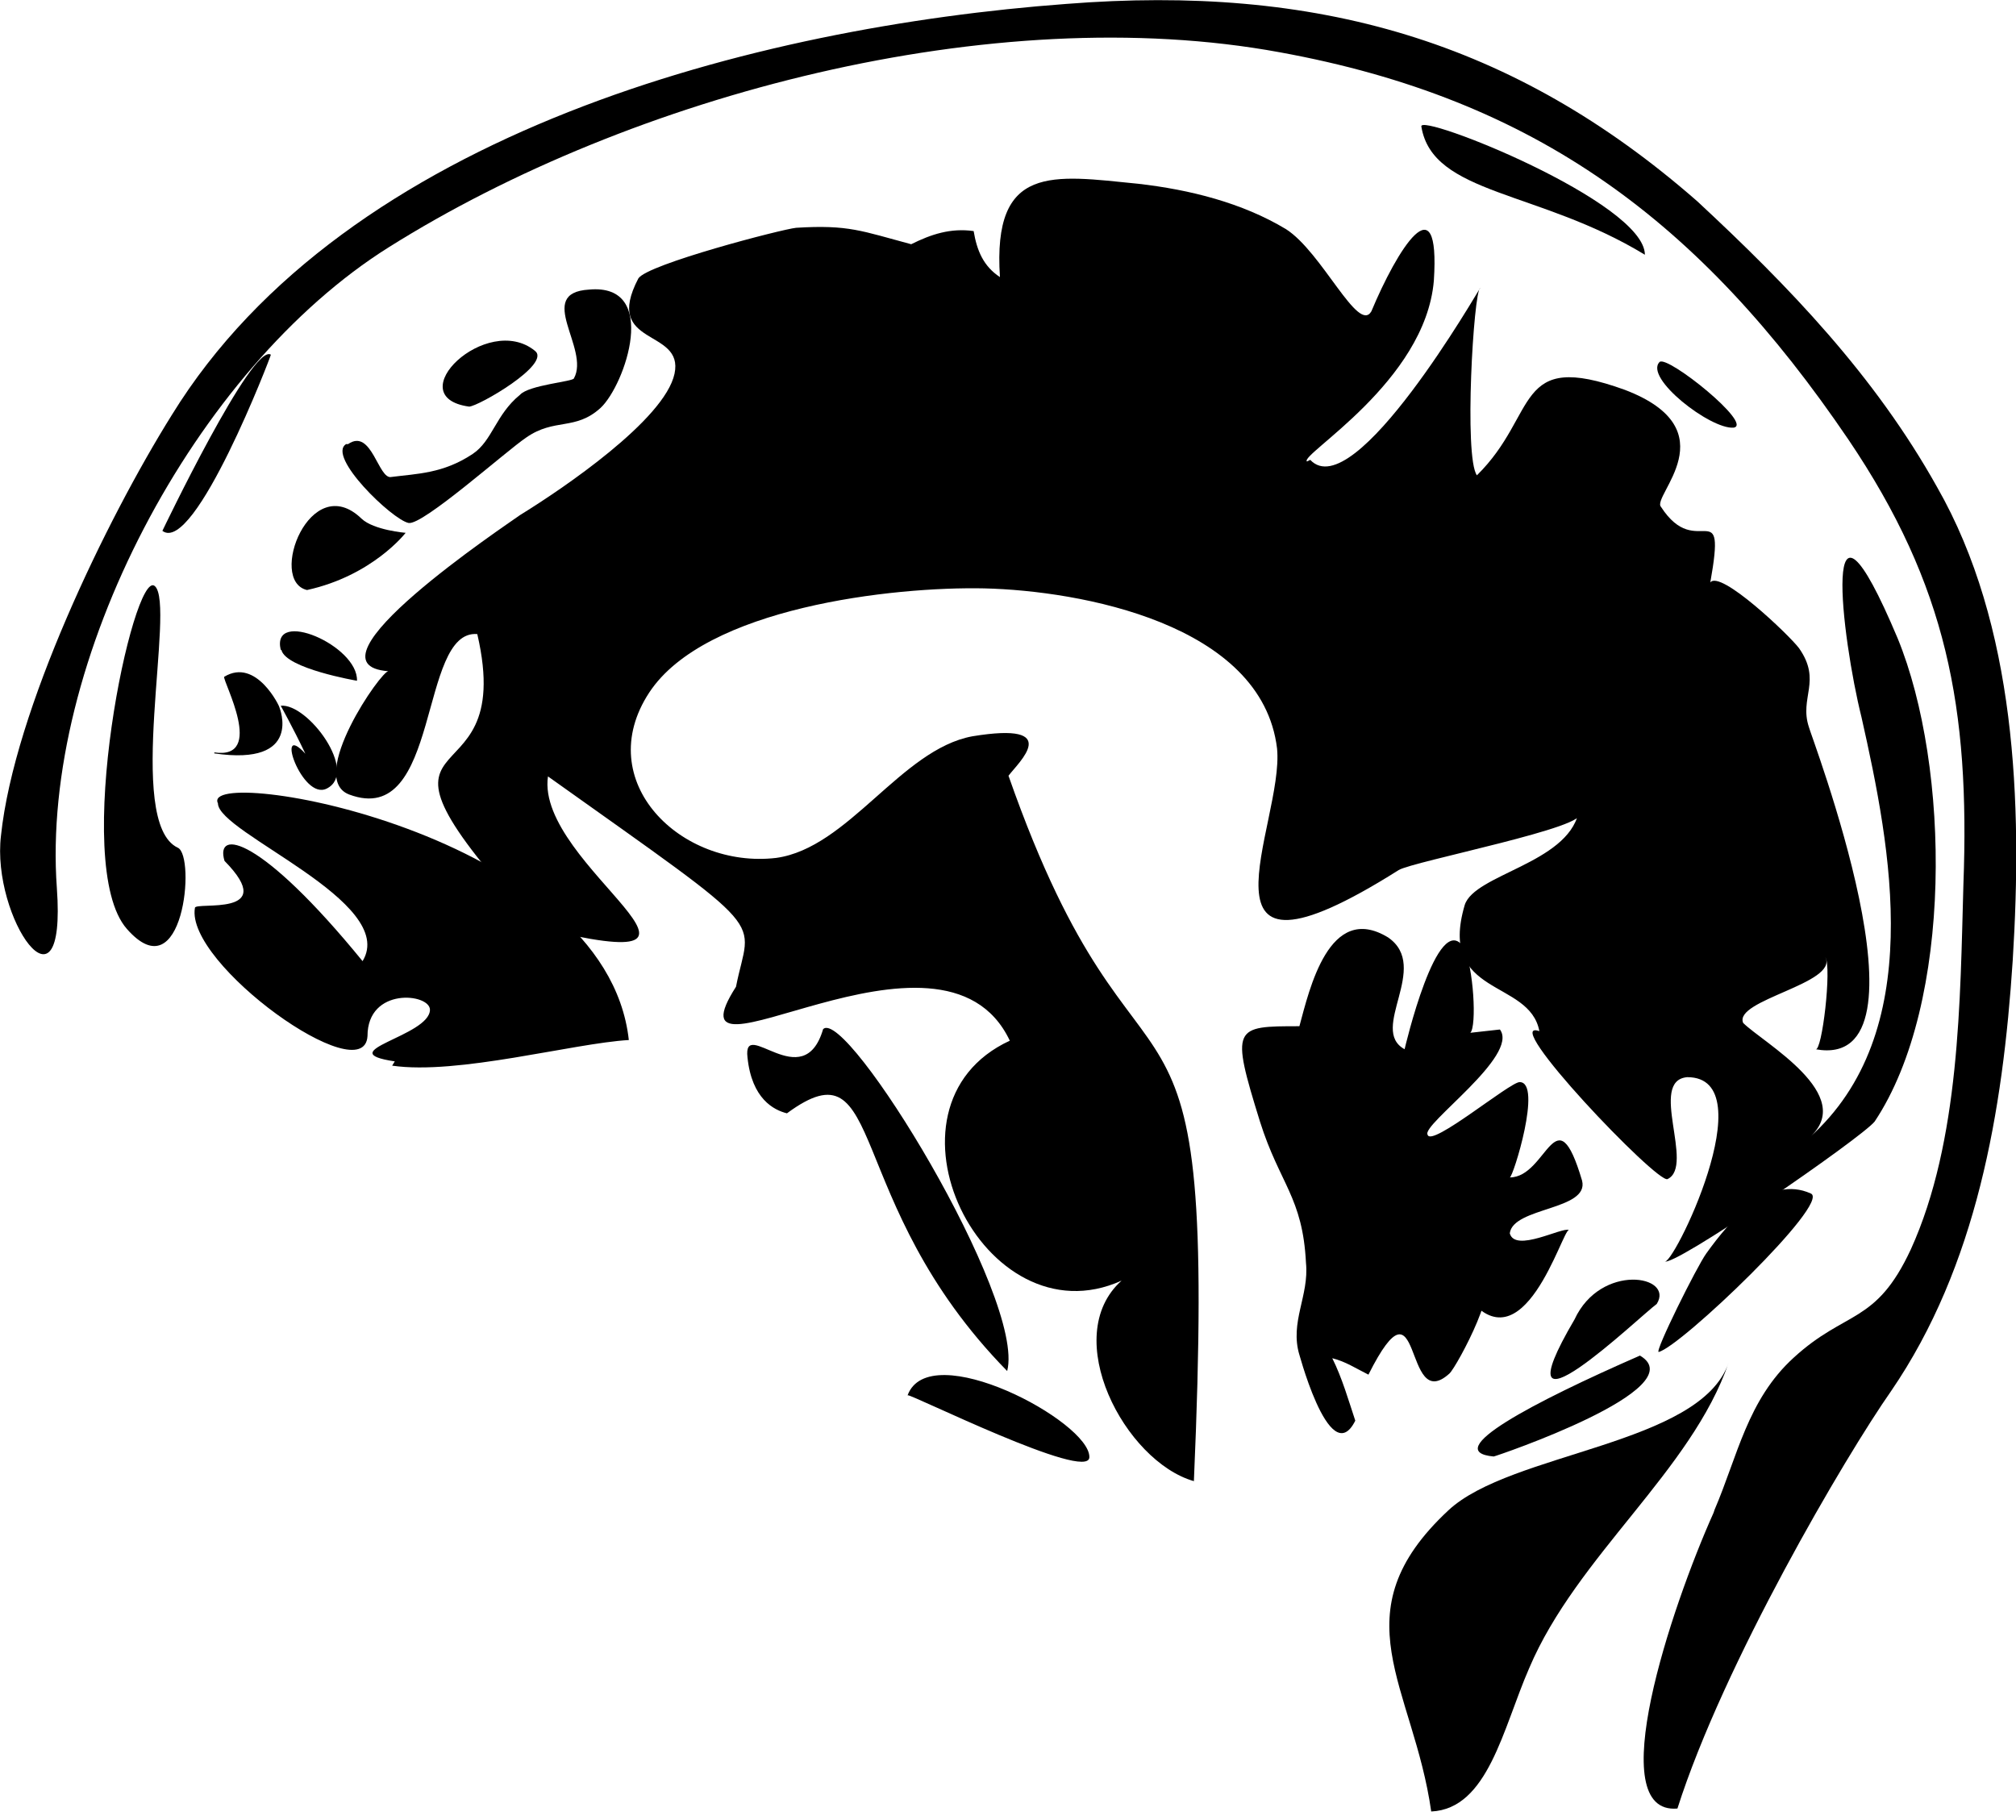
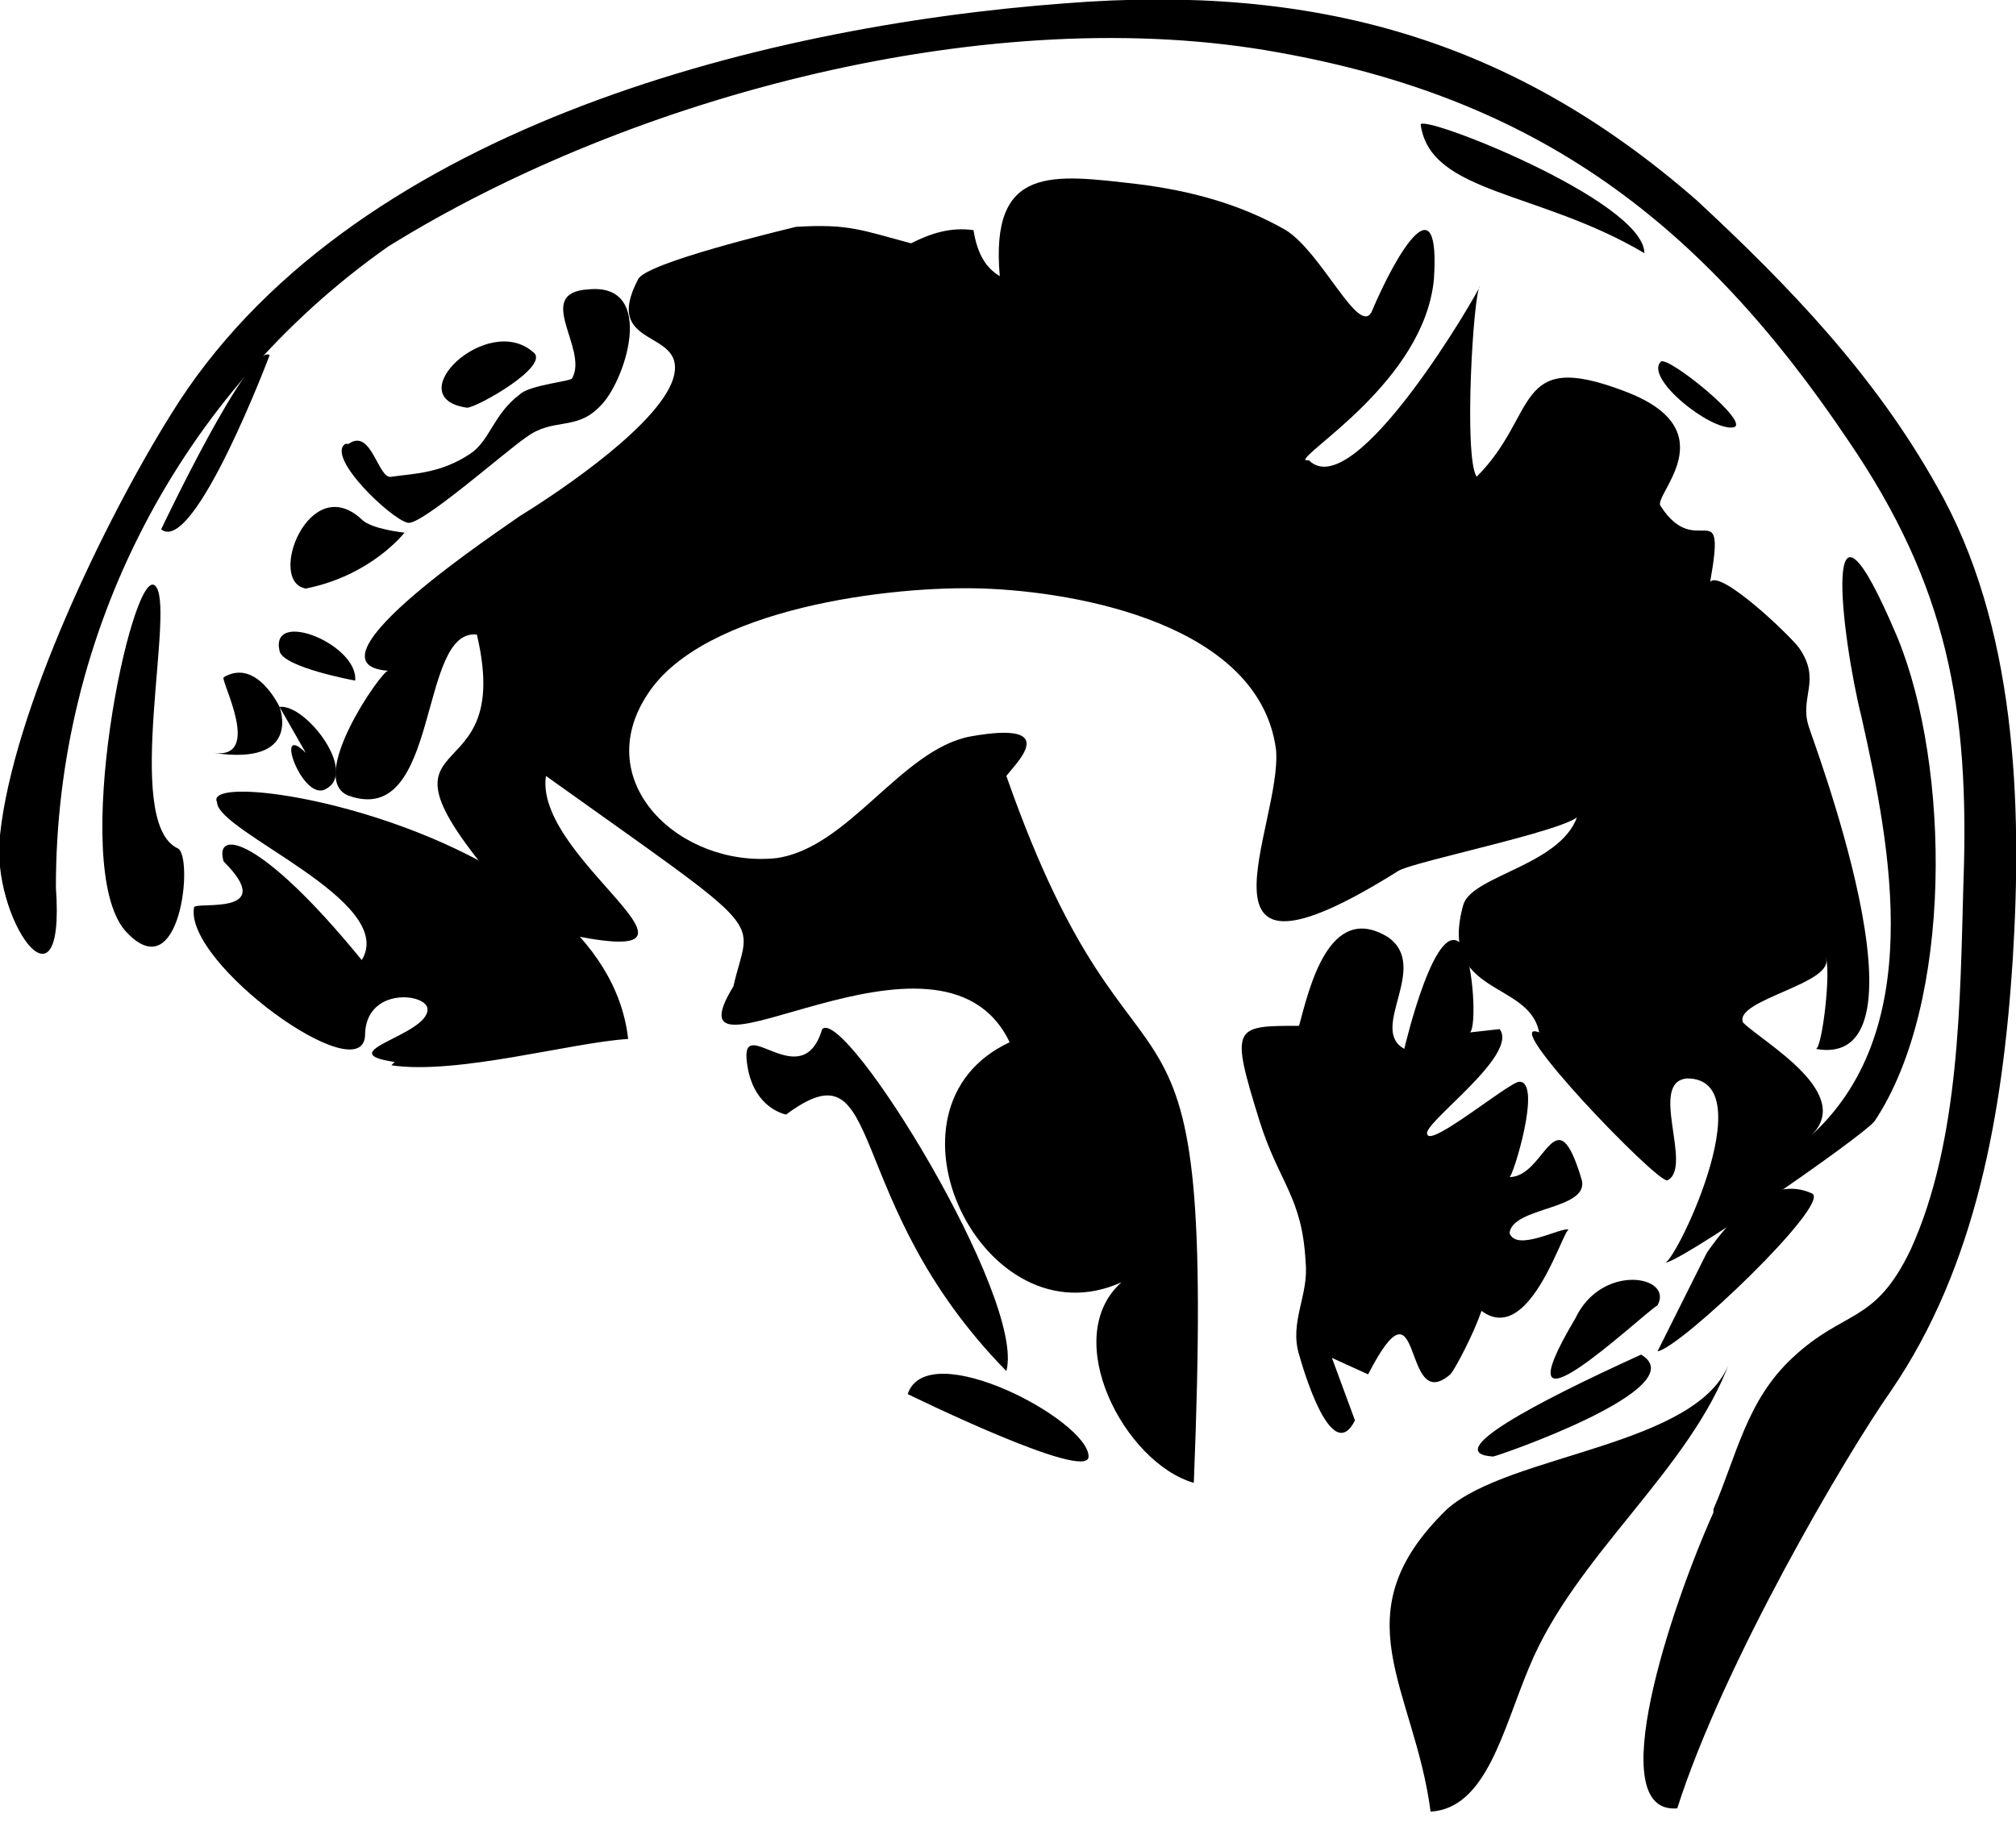
- <svg xmlns="http://www.w3.org/2000/svg" viewBox="859.6 -736.1 613.3 553.5">
-   <path d="m1381.2-276.8c7-16.3 10-33.4 24-46.2 16-14.7 25-10 35.7-33 15-33 15-76 16-111 2-53.6-5-91-35-135.4-45-66.3-95-103.6-173-117.8-87-16-197 12.8-271 59.3-59 37-106 126-101 195 3 42-20 9-17-16 4-38 32-96 52-128 53-86 178-118 272-125 76-6 136 11 192 60 28 26 54 53 73 87 24 42 26 96 23 144-3 46-11 93-37 131-14 20-51 83-65 127-23 2-2-61 11-90z" />
-   <path d="m1295-185c-5.4-38.2-28.5-60.2 5.2-91.6 19-17.8 76.8-19.8 85.3-45-11.3 33-46.2 58.8-60.7 93-8 18.3-12.5 42.8-29.8 43.6zm-36.8-411.2c13.4 14.3 51.5-52.2 51.7-52.3-2 1-5 51.5-1 57 19-18.7 11-38.3 45-26 32 12.2 8 32.4 11 35.6 11 17 20-5 15 23 3-4 24 16 27 20 7 10 0 15 3 24 0 1 40 105 2 98 2 1 5-25 3-28 4 8-28 13-25 20 6 6 35 22 20 35 36-32 25-88 16-128-6-24-13-81 11-24 16 39 17 111-7 147-4 5-62 45-64 42.5 2 3 31-56 7-56-12 1 2.4 27-6 31-3 1.6-51.6-49.4-39-45-3-16-31-10.3-22.7-38.4 3-9.3 31-12.6 34.6-28 5 4-50.6 14.8-54.7 17.4-66.6 42-34.7-14-37-37-4.6-38-60-48-89-48.7-27.8-.6-85 5.8-102 31.7-17.7 27 9.7 53.7 38.6 50.3 22-3 38-33 59.7-37 28-4.6 14 8 11 12 41 117 64 41 56.4 214.6-21-6-41-44-22-61-42 19-77.2-53-34-73-20.6-43.5-106 19-83.3-16.4 4.3-22 12.3-14.5-57.2-64-4 27.2 66.4 63-3 46-63.6-69.4-5.6-33.7-18.5-89.3-18-1.5-11 59.3-39 48.8-13-5 10-38 12-37.5-28-2 36-44.6 40-47.5 13-8 44-29 47-43s-22-8-11-29c2.7-4.3 43.8-15 48-15.4 16-1 20 1 35 5 6-3 12-5 19-4 1 6 3 10.7 8 14-2.3-34.5 16-31 42-28.4 15.8 1.8 31.7 5.8 45 13.8 11 7 22 32 26 25 7.8-18.7 21-40 19-9.3-2.6 30.8-41 53-38.6 55z" />
-   <path d="m1308.5-345.5c9.7-3.7-5.7 25.3-8 27.3-14.2 12.8-8-32.7-24.6.3-4-2-7-4-11-5 3 6 5 13 7 19-8 16-18-24-17-20-3-10 3-18 2-28-1-20-8-24-14-43-9-29-8-29 12-29 3-11 9-38 27-27 13 9-6 28 5 34 0 0 10-43 18-31 3 6 4 24 2 26l9-1c6 8-24 29-22 32 1 4 25-16 28-16 7 0-2 29-3 29 11.4 0 14-26 22 1 2.2 9-21 8-22 16 1.6 6 16-2 18-1-2-.3-14 43-31.3 19.7l1.7-2.2zm-328.8-67.7c-20-3 10.6-7.6 10.7-15.7 0-5-19-7-19 8-1 17-55.5-22-52.5-39 0-2 26 3 9-14.3-3-10 11-7.5 42 30.5 11-18-44-39-44-48-6-12 118 8.6 125 72-17 1-52 10.7-72 7.8zm-66-65c5.5 2.5 1.7 44.3-15.5 24.7-17.2-19.5 2-110 8.5-104.3s-9.3 72 7 79.6zm185.3 80.8c-4-1-10.7-4.4-12-17-1.5-12.6 17 11.8 23-8.6 7-7 61.7 82 56 104-50.7-51.7-36.3-101-67-78.4zm-133.5-203.6c7.2-5 9.2 11 13.2 10 7.7-1 15.7-1 24.7-7 6-4 7-12 14.4-18 2.7-3 16.2-4 16.4-5 5-9-12-26 4.6-27 21.6-2 11 29 3.5 36-7.7 7-14 3-22.6 9-6 4-31.5 26.8-35.8 26-5-1-25-20.3-19-24zm413.2 246.2c7.2-10 19-24 31.8-18.2 6.2 2.8-39.6 46.6-46.3 48.2-1.3 0 11.6-26 14.5-30zm-243 43.2c6.6-18 55.5 8 55.3 18.8 0 7.8-55-19.6-55.2-18.8zm-182.7-245c-12-2.8 1-36.8 16.6-21.7 3.7 3.5 13.4 4.3 13.4 4.3s-10 13-30 17.4zm339-141c-1-4.4 68 23 68 39-32.3-19.7-64.6-18.2-68-39zm22 404.6c-16.5-1.5 12-16.5 44.5-30.7 17 10-44 30.7-44.5 30.7z" />
-   <path d="m1338.6-334.7c8-17.3 30.5-13.4 25-4.7-5 3.6-49.5 46.4-25 4.7zm-396.6-293.5c.2 0-23.2 61-33 53.6 0 0 27.4-57.3 33-53.6zm-17.2 121c15.7 2.3 2.5-21.7 3-23 9.8-6 17 9.3 16.8 9.3 0 0 7.4 18-19.8 14zm77.5-105.2c-21.5-3 5.4-28.8 20-17 5.3 4-17.3 17-20 17-3-.5 1.3 0 0 0zm-57.3 74c-3-12.8 23.6-1.3 23.2 9.4 0 0-21.7-3.7-23-9.4z" />
-   <path d="m945-521.4c8.3-.8 23.8 20.3 14 25.2-7.5 3.8-16-21-6.5-10.6-3.8-8-7.5-14.6-7.5-14.6zm419.5-104.6c2.5-2 28.6 19 22.5 20-7 .6-27.4-15.2-22.5-20z" />
+ <svg xmlns="http://www.w3.org/2000/svg" viewBox="860 -736 613 554">
+   <path d="M1381-277c7-16 10-33 24-46 16-15 25-10 36-33 15-33 15-76 16-111 2-54-5-91-35-135-45-67-95-104-173-118-87-16-197 13-271 59a238 238 0 00-101 195c3 42-20 9-17-16 4-38 32-96 52-128 53-86 178-118 272-125 76-6 136 11 192 60 28 26 54 53 73 87 24 42 26 96 23 144-3 46-11 93-37 131-14 20-51 83-65 127-23 2-2-61 11-90z" />
+   <path d="M1295-185c-5-38-28-60 5-92 19-17 77-19 86-45-12 33-47 59-61 93-8 19-13 43-30 44zm-37-411c14 14 52-52 52-53-2 2-5 52-1 58 19-19 11-39 45-26 32 12 8 32 11 35 11 17 20-5 15 23 3-4 24 16 27 20 7 10 0 15 3 24 0 1 40 105 2 98 2 1 5-25 3-28 4 8-28 13-25 20 6 6 35 22 20 35 36-32 25-88 16-128-6-24-13-81 11-24 16 39 17 111-7 147-4 5-62 45-64 43 2 3 31-56 7-56-12 1 2 27-6 31-3 1-52-50-39-45-3-16-31-11-23-39 3-9 31-12 35-28 5 4-51 15-55 18-67 42-35-14-37-37-5-38-60-48-89-49-28-1-85 6-102 32-18 27 10 53 39 50 22-3 38-33 59-37 28-5 14 8 11 12 41 117 64 41 57 215-21-6-41-44-22-61-42 19-77-53-34-73-21-44-106 19-84-17 5-22 13-14-57-64-4 27 67 63-3 46-63-69-5-34-18-89-18-2-11 59-39 49-13-5 10-38 12-38-28-2 36-44 40-47 13-8 44-29 47-43s-22-8-11-29c2-5 44-15 48-16 16-1 20 1 35 5 6-3 12-5 19-4 1 6 3 11 8 14-3-34 16-31 42-28 16 2 31 6 45 14 11 7 22 32 26 25 8-19 21-40 19-10-3 31-41 53-39 55z" />
+   <path d="M1309-345c9-4-6 25-8 27-15 13-8-33-25 0l-11-5 7 19c-8 16-18-24-17-20-3-10 3-18 2-28-1-20-8-24-14-43-9-29-8-29 12-29 3-11 9-38 27-27 13 9-6 28 5 34 0 0 10-43 18-31 3 6 4 24 2 26l9-1c6 8-24 29-22 32 1 4 25-16 28-16 7 0-2 29-3 29 11 0 14-26 22 1 2 9-21 8-22 16 2 6 16-2 18-1-2 0-14 43-31 20l1-2zm-329-68c-20-3 10-8 10-16 0-5-19-7-19 8-1 17-55-22-52-39 0-2 26 3 9-14-3-10 11-8 42 30 11-18-44-39-44-48-6-12 118 9 125 72-17 1-52 11-72 8zm-66-65c5 2 1 44-16 25-17-20 2-110 9-105s-10 72 7 80zm185 81c-4-1-11-5-12-17-1-13 17 11 23-9 7-7 62 82 56 104-51-52-36-101-67-78zM966-601c7-5 9 11 13 10 7-1 15-1 24-7 6-4 7-12 15-18 3-3 16-4 16-5 5-9-12-26 5-27 21-2 11 29 3 36-7 7-14 3-22 9-6 4-32 27-36 26-5-1-25-20-19-24zm413 246c7-10 19-24 32-18 6 3-40 47-47 48l15-30zm-243 43c6-18 55 8 55 19 0 8-55-19-55-19zM953-557c-12-2 1-36 17-21 3 3 13 4 13 4s-10 13-30 17zm339-141c-1-4 68 23 68 39-32-19-65-18-68-39zm22 405c-16-1 12-16 45-31 17 10-44 31-45 31z" />
+   <path d="M1339-335c8-17 30-13 25-4-5 3-50 46-25 4zM942-628s-23 61-33 53c0 0 27-57 33-53zm-17 121c15 2 2-22 3-23 10-6 17 9 17 9s7 18-20 14zm77-105c-21-3 6-29 20-17 6 4-17 17-20 17-3-1 2 0 0 0zm-57 74c-3-13 24-2 23 9 0 0-22-4-23-9z" />
+   <path d="M945-521c8-1 24 20 14 25-7 4-16-21-6-11l-8-14zm420-105c2-2 28 19 22 20-7 1-27-15-22-20z" />
</svg>
